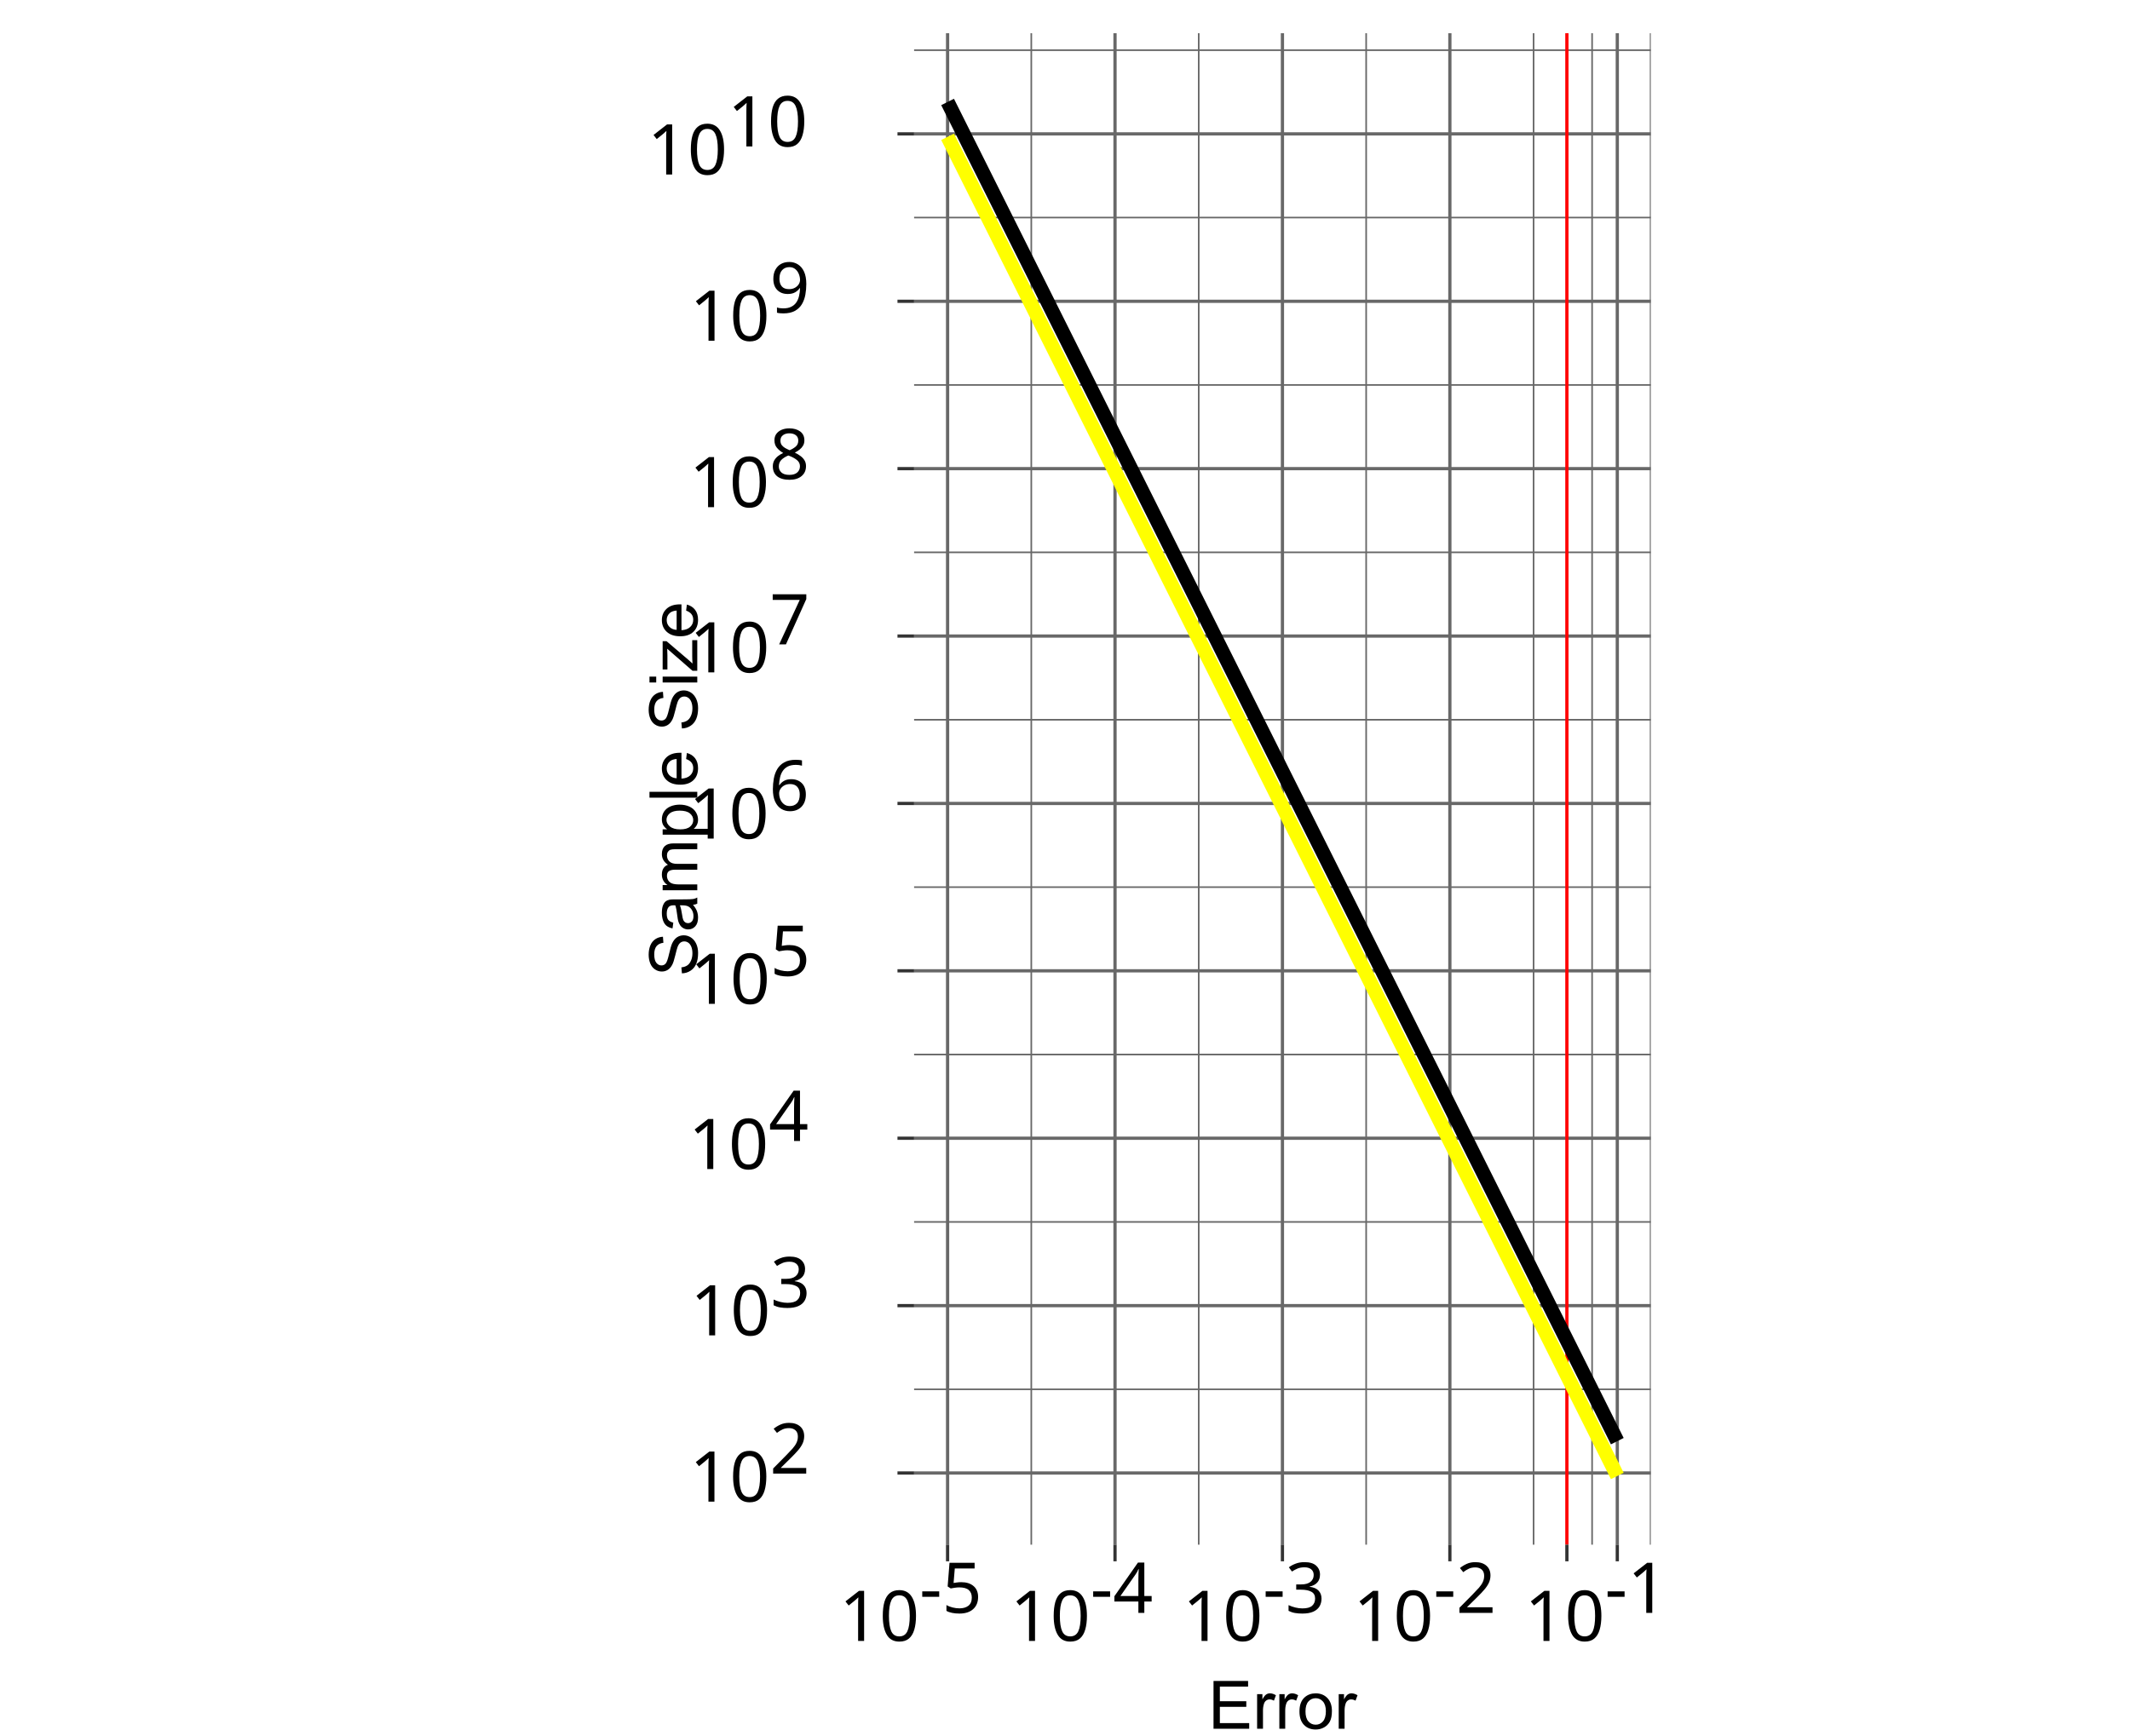
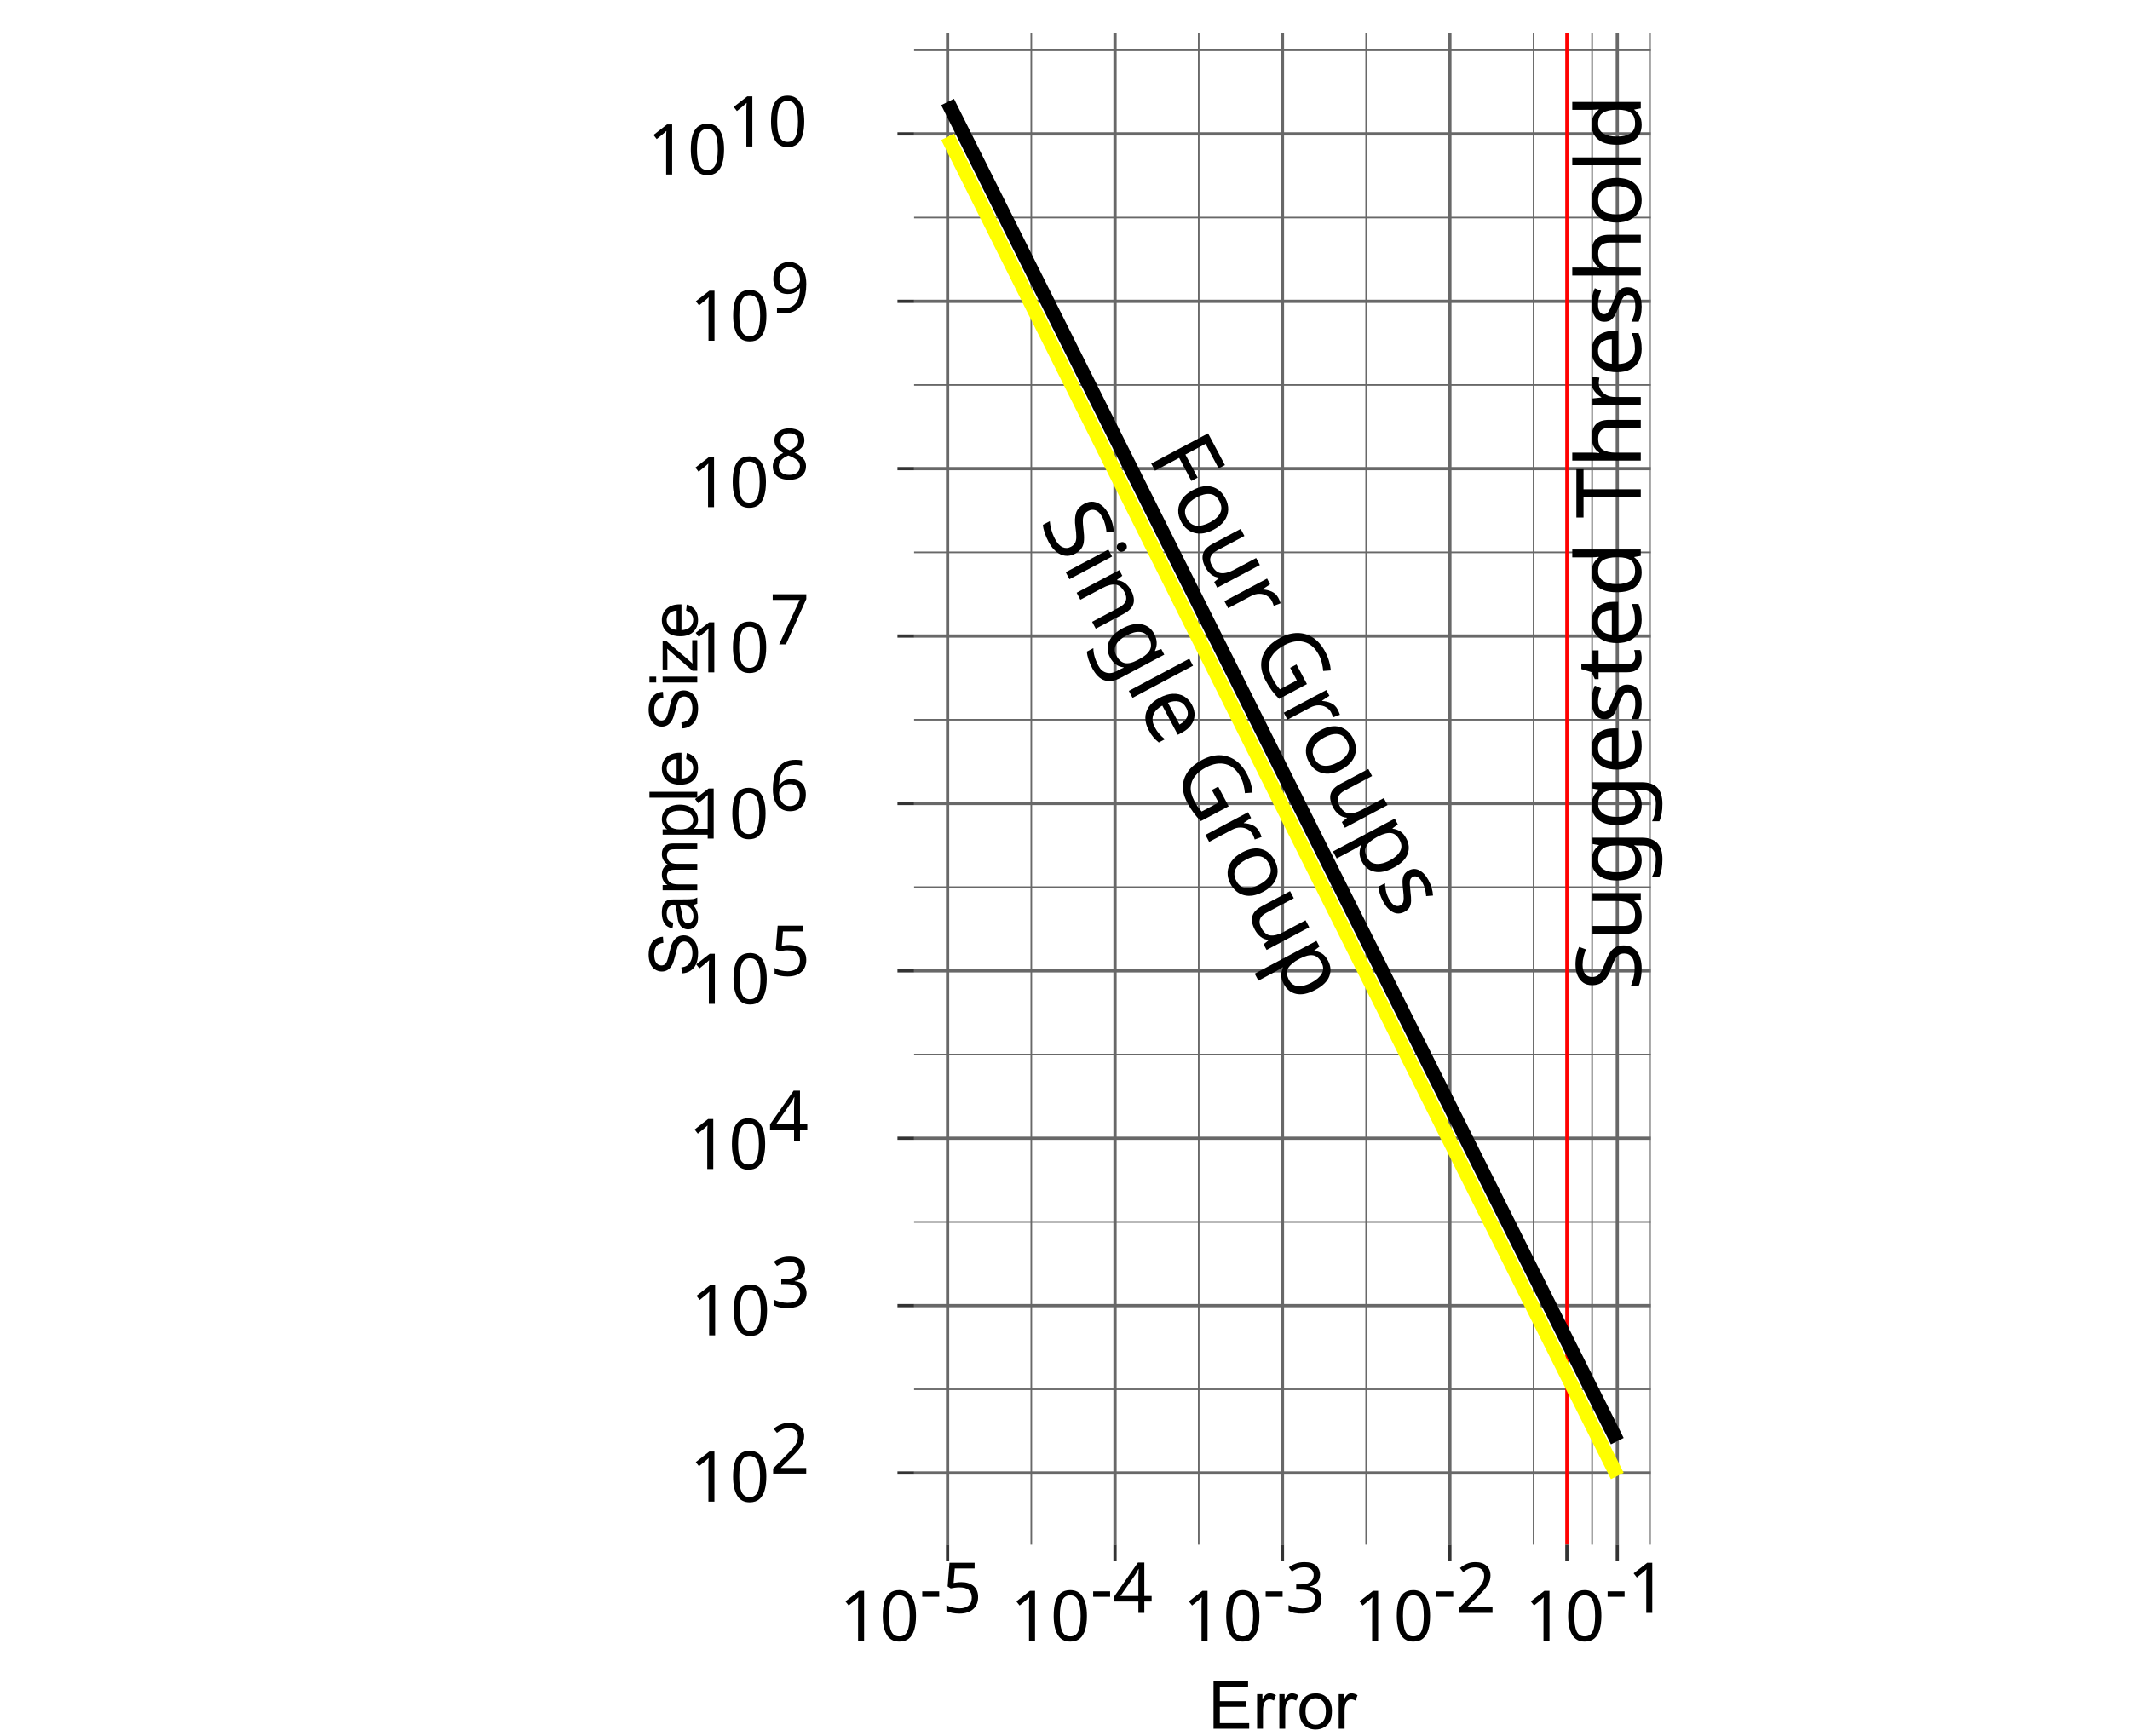
<svg xmlns="http://www.w3.org/2000/svg" xmlns:xlink="http://www.w3.org/1999/xlink" width="638pt" height="520pt" viewBox="0 0 638 520" version="1.1" id="svg4342">
  <defs id="defs3899">
    <g id="g3801">
      <symbol overflow="visible" id="glyph0-0">
        <path style="stroke:none;" d="M 2 0 L 2 -10 L 10 -10 L 10 0 Z M 2.25 -0.25 L 9.75 -0.25 L 9.75 -9.75 L 2.25 -9.75 Z M 2.25 -0.25 " id="path3744" />
      </symbol>
      <symbol overflow="visible" id="glyph0-1">
        <path style="stroke:none;" d="M 5.961 0 L 4.555 0 L 4.555 -8.961 C 4.211 -8.633 3.77 -8.312 3.223 -7.992 C 2.672 -7.668 2.176 -7.426 1.742 -7.266 L 1.742 -8.625 C 2.523 -8.992 3.211 -9.438 3.805 -9.969 C 4.391 -10.492 4.809 -11.004 5.055 -11.5 L 5.961 -11.5 Z M 5.961 0 " id="path3747" />
      </symbol>
      <symbol overflow="visible" id="glyph0-2">
        <path style="stroke:none;" d="M 0.664 -5.648 C 0.66 -7 0.801 -8.09 1.082 -8.918 C 1.359 -9.742 1.773 -10.379 2.324 -10.828 C 2.871 -11.273 3.562 -11.496 4.398 -11.5 C 5.012 -11.496 5.551 -11.371 6.016 -11.129 C 6.477 -10.879 6.859 -10.523 7.164 -10.059 C 7.465 -9.59 7.703 -9.023 7.875 -8.355 C 8.047 -7.684 8.133 -6.781 8.133 -5.648 C 8.133 -4.305 7.992 -3.219 7.719 -2.395 C 7.438 -1.566 7.027 -0.93 6.48 -0.48 C 5.93 -0.031 5.234 0.191 4.398 0.195 C 3.293 0.191 2.426 -0.199 1.797 -0.992 C 1.039 -1.941 0.66 -3.496 0.664 -5.648 Z M 2.109 -5.648 C 2.109 -3.766 2.328 -2.512 2.77 -1.895 C 3.207 -1.27 3.75 -0.961 4.398 -0.961 C 5.043 -0.961 5.586 -1.273 6.027 -1.898 C 6.465 -2.523 6.684 -3.773 6.688 -5.648 C 6.684 -7.531 6.465 -8.781 6.027 -9.406 C 5.586 -10.023 5.039 -10.336 4.383 -10.336 C 3.734 -10.336 3.219 -10.062 2.836 -9.516 C 2.352 -8.816 2.109 -7.527 2.109 -5.648 Z M 2.109 -5.648 " id="path3750" />
      </symbol>
      <symbol overflow="visible" id="glyph0-3">
        <path style="stroke:none;" d="M 1.453 0 L 1.453 -1.602 L 3.055 -1.602 L 3.055 0 Z M 1.453 0 " id="path3753" />
      </symbol>
      <symbol overflow="visible" id="glyph0-4">
        <path style="stroke:none;" d="M 0.664 -3 L 2.141 -3.125 C 2.246 -2.402 2.5 -1.863 2.902 -1.504 C 3.297 -1.141 3.777 -0.961 4.344 -0.961 C 5.016 -0.961 5.59 -1.215 6.062 -1.727 C 6.527 -2.234 6.762 -2.91 6.766 -3.758 C 6.762 -4.555 6.535 -5.188 6.09 -5.656 C 5.637 -6.117 5.047 -6.352 4.32 -6.352 C 3.863 -6.352 3.457 -6.246 3.094 -6.043 C 2.727 -5.832 2.438 -5.566 2.234 -5.242 L 0.914 -5.414 L 2.023 -11.297 L 7.719 -11.297 L 7.719 -9.953 L 3.148 -9.953 L 2.531 -6.875 C 3.219 -7.352 3.938 -7.594 4.695 -7.594 C 5.691 -7.594 6.535 -7.246 7.227 -6.555 C 7.91 -5.859 8.254 -4.969 8.258 -3.883 C 8.254 -2.844 7.953 -1.949 7.352 -1.195 C 6.613 -0.27 5.609 0.191 4.344 0.195 C 3.297 0.191 2.449 -0.098 1.793 -0.68 C 1.133 -1.262 0.754 -2.035 0.664 -3 Z M 0.664 -3 " id="path3756" />
      </symbol>
      <symbol overflow="visible" id="glyph1-0">
        <path style="stroke:none;" d="M 2.5 0 L 2.5 -12.5 L 12.5 -12.5 L 12.5 0 Z M 2.812 -0.312 L 12.188 -0.312 L 12.188 -12.188 L 2.812 -12.188 Z M 2.812 -0.312 " id="path3759" />
      </symbol>
      <symbol overflow="visible" id="glyph1-1">
        <path style="stroke:none;" d="M 1.582 0 L 1.582 -14.316 L 11.934 -14.316 L 11.934 -12.625 L 3.477 -12.625 L 3.477 -8.242 L 11.398 -8.242 L 11.398 -6.562 L 3.477 -6.562 L 3.477 -1.688 L 12.266 -1.688 L 12.266 0 Z M 1.582 0 " id="path3762" />
      </symbol>
      <symbol overflow="visible" id="glyph1-2">
        <path style="stroke:none;" d="M 1.297 0 L 1.297 -10.371 L 2.883 -10.371 L 2.883 -8.797 C 3.281 -9.531 3.652 -10.02 3.996 -10.254 C 4.34 -10.488 4.715 -10.605 5.125 -10.605 C 5.715 -10.605 6.316 -10.414 6.934 -10.039 L 6.328 -8.406 C 5.898 -8.66 5.469 -8.789 5.039 -8.789 C 4.652 -8.789 4.305 -8.672 4.004 -8.441 C 3.695 -8.207 3.48 -7.887 3.352 -7.48 C 3.152 -6.852 3.051 -6.168 3.055 -5.43 L 3.055 0 Z M 1.297 0 " id="path3765" />
      </symbol>
      <symbol overflow="visible" id="glyph1-3">
        <path style="stroke:none;" d="M 0.664 -5.188 C 0.66 -7.102 1.195 -8.523 2.266 -9.453 C 3.152 -10.219 4.238 -10.605 5.527 -10.605 C 6.949 -10.605 8.117 -10.137 9.023 -9.203 C 9.93 -8.27 10.383 -6.98 10.383 -5.332 C 10.383 -3.996 10.18 -2.945 9.781 -2.18 C 9.375 -1.414 8.793 -0.82 8.031 -0.398 C 7.262 0.023 6.426 0.234 5.527 0.234 C 4.074 0.234 2.902 -0.23 2.008 -1.16 C 1.109 -2.09 0.66 -3.43 0.664 -5.188 Z M 2.469 -5.188 C 2.465 -3.855 2.758 -2.863 3.34 -2.203 C 3.918 -1.539 4.645 -1.207 5.527 -1.211 C 6.395 -1.207 7.121 -1.539 7.703 -2.207 C 8.281 -2.867 8.57 -3.879 8.574 -5.242 C 8.57 -6.523 8.281 -7.496 7.699 -8.156 C 7.117 -8.816 6.391 -9.145 5.527 -9.148 C 4.645 -9.145 3.918 -8.816 3.34 -8.164 C 2.758 -7.504 2.465 -6.512 2.469 -5.188 Z M 2.469 -5.188 " id="path3768" />
      </symbol>
      <symbol overflow="visible" id="glyph2-0">
        <path style="stroke:none;" d="M 0 -2.5 L -12.5 -2.5 L -12.5 -12.5 L 0 -12.5 Z M -0.312 -2.812 L -0.312 -12.188 L -12.188 -12.188 L -12.188 -2.812 Z M -0.312 -2.812 " id="path3771" />
      </symbol>
      <symbol overflow="visible" id="glyph2-1">
        <path style="stroke:none;" d="M -4.602 -0.898 L -4.758 -2.688 C -4.039 -2.77 -3.449 -2.965 -2.992 -3.277 C -2.531 -3.582 -2.16 -4.062 -1.879 -4.719 C -1.594 -5.367 -1.453 -6.102 -1.453 -6.914 C -1.453 -7.637 -1.559 -8.273 -1.773 -8.828 C -1.988 -9.379 -2.285 -9.789 -2.66 -10.062 C -3.035 -10.328 -3.441 -10.465 -3.887 -10.469 C -4.332 -10.465 -4.727 -10.336 -5.062 -10.078 C -5.398 -9.816 -5.68 -9.387 -5.906 -8.789 C -6.055 -8.402 -6.285 -7.551 -6.605 -6.238 C -6.918 -4.922 -7.219 -4 -7.5 -3.477 C -7.859 -2.789 -8.301 -2.281 -8.832 -1.949 C -9.359 -1.609 -9.957 -1.441 -10.617 -1.445 C -11.336 -1.441 -12.008 -1.645 -12.641 -2.059 C -13.266 -2.465 -13.746 -3.066 -14.074 -3.855 C -14.398 -4.645 -14.559 -5.52 -14.562 -6.484 C -14.559 -7.543 -14.387 -8.48 -14.047 -9.293 C -13.703 -10.102 -13.203 -10.723 -12.539 -11.16 C -11.875 -11.594 -11.121 -11.828 -10.281 -11.867 L -10.148 -10.047 C -11.051 -9.949 -11.73 -9.617 -12.195 -9.055 C -12.656 -8.488 -12.891 -7.66 -12.891 -6.562 C -12.891 -5.414 -12.68 -4.578 -12.262 -4.059 C -11.84 -3.531 -11.332 -3.27 -10.742 -3.273 C -10.223 -3.27 -9.801 -3.453 -9.473 -3.828 C -9.141 -4.188 -8.801 -5.141 -8.453 -6.684 C -8.102 -8.219 -7.797 -9.273 -7.539 -9.852 C -7.152 -10.68 -6.664 -11.297 -6.078 -11.699 C -5.484 -12.094 -4.809 -12.293 -4.043 -12.297 C -3.277 -12.293 -2.559 -12.074 -1.887 -11.641 C -1.215 -11.199 -0.691 -10.57 -0.316 -9.758 C 0.059 -8.938 0.246 -8.02 0.246 -7 C 0.246 -5.703 0.059 -4.617 -0.32 -3.742 C -0.695 -2.863 -1.262 -2.176 -2.023 -1.684 C -2.781 -1.184 -3.641 -0.922 -4.602 -0.898 Z M -4.602 -0.898 " id="path3774" />
      </symbol>
      <symbol overflow="visible" id="glyph2-2">
        <path style="stroke:none;" d="M -1.277 -8.086 C -0.723 -7.434 -0.332 -6.805 -0.105 -6.207 C 0.121 -5.602 0.234 -4.957 0.234 -4.266 C 0.234 -3.125 -0.043 -2.25 -0.602 -1.641 C -1.156 -1.027 -1.867 -0.719 -2.734 -0.723 C -3.238 -0.719 -3.703 -0.836 -4.125 -1.07 C -4.547 -1.301 -4.883 -1.602 -5.137 -1.977 C -5.387 -2.348 -5.578 -2.77 -5.711 -3.242 C -5.801 -3.586 -5.891 -4.109 -5.977 -4.805 C -6.145 -6.223 -6.344 -7.266 -6.582 -7.938 C -6.816 -7.941 -6.969 -7.945 -7.039 -7.949 C -7.754 -7.945 -8.262 -7.781 -8.555 -7.453 C -8.949 -7 -9.145 -6.332 -9.148 -5.449 C -9.145 -4.621 -9 -4.008 -8.715 -3.617 C -8.422 -3.219 -7.91 -2.93 -7.18 -2.746 L -7.414 -1.027 C -8.145 -1.18 -8.738 -1.438 -9.195 -1.797 C -9.645 -2.152 -9.992 -2.672 -10.238 -3.352 C -10.48 -4.027 -10.605 -4.809 -10.605 -5.703 C -10.605 -6.586 -10.5 -7.305 -10.293 -7.859 C -10.082 -8.41 -9.82 -8.82 -9.504 -9.082 C -9.188 -9.34 -8.789 -9.52 -8.312 -9.629 C -8.008 -9.684 -7.465 -9.715 -6.688 -9.719 L -4.344 -9.719 C -2.707 -9.715 -1.676 -9.75 -1.242 -9.828 C -0.809 -9.898 -0.395 -10.047 0 -10.273 L 0 -8.438 C -0.363 -8.254 -0.789 -8.137 -1.277 -8.086 Z M -5.203 -7.938 C -4.941 -7.301 -4.719 -6.344 -4.539 -5.07 C -4.434 -4.344 -4.316 -3.832 -4.188 -3.535 C -4.055 -3.23 -3.863 -3 -3.617 -2.84 C -3.363 -2.676 -3.086 -2.594 -2.781 -2.598 C -2.309 -2.594 -1.918 -2.773 -1.609 -3.129 C -1.293 -3.484 -1.137 -4.004 -1.141 -4.688 C -1.137 -5.363 -1.285 -5.965 -1.586 -6.492 C -1.879 -7.02 -2.285 -7.406 -2.801 -7.656 C -3.199 -7.84 -3.785 -7.934 -4.559 -7.938 Z M -5.203 -7.938 " id="path3777" />
      </symbol>
      <symbol overflow="visible" id="glyph2-3">
        <path style="stroke:none;" d="M 0 -1.32 L -10.371 -1.32 L -10.371 -2.891 L -8.914 -2.891 C -9.422 -3.211 -9.832 -3.645 -10.141 -4.188 C -10.449 -4.727 -10.605 -5.344 -10.605 -6.035 C -10.605 -6.801 -10.445 -7.43 -10.125 -7.926 C -9.805 -8.414 -9.359 -8.762 -8.789 -8.965 C -10 -9.785 -10.605 -10.852 -10.605 -12.168 C -10.605 -13.195 -10.32 -13.984 -9.75 -14.539 C -9.18 -15.09 -8.301 -15.367 -7.117 -15.371 L 0 -15.371 L 0 -13.625 L -6.531 -13.625 C -7.23 -13.621 -7.738 -13.566 -8.051 -13.453 C -8.359 -13.336 -8.605 -13.129 -8.797 -12.832 C -8.984 -12.531 -9.082 -12.18 -9.082 -11.777 C -9.082 -11.047 -8.836 -10.441 -8.352 -9.961 C -7.863 -9.477 -7.09 -9.234 -6.023 -9.238 L 0 -9.238 L 0 -7.48 L -6.738 -7.48 C -7.52 -7.477 -8.105 -7.332 -8.496 -7.051 C -8.887 -6.762 -9.082 -6.293 -9.082 -5.645 C -9.082 -5.145 -8.949 -4.688 -8.691 -4.273 C -8.426 -3.852 -8.047 -3.547 -7.547 -3.359 C -7.047 -3.168 -6.324 -3.074 -5.383 -3.078 L 0 -3.078 Z M 0 -1.32 " id="path3780" />
      </symbol>
      <symbol overflow="visible" id="glyph2-4">
        <path style="stroke:none;" d="M 3.977 -1.316 L -10.371 -1.32 L -10.371 -2.922 L -9.023 -2.922 C -9.547 -3.297 -9.941 -3.723 -10.207 -4.199 C -10.473 -4.672 -10.605 -5.25 -10.605 -5.93 C -10.605 -6.812 -10.375 -7.594 -9.922 -8.273 C -9.461 -8.949 -8.82 -9.457 -7.992 -9.805 C -7.16 -10.145 -6.25 -10.316 -5.262 -10.32 C -4.199 -10.316 -3.242 -10.129 -2.395 -9.75 C -1.543 -9.367 -0.891 -8.812 -0.441 -8.09 C 0.012 -7.359 0.234 -6.598 0.234 -5.801 C 0.234 -5.215 0.113 -4.688 -0.137 -4.223 C -0.379 -3.754 -0.691 -3.371 -1.074 -3.078 L 3.977 -3.074 Z M -5.125 -2.91 C -3.789 -2.906 -2.805 -3.176 -2.168 -3.719 C -1.527 -4.258 -1.207 -4.914 -1.211 -5.684 C -1.207 -6.465 -1.535 -7.133 -2.199 -7.688 C -2.855 -8.242 -3.883 -8.52 -5.273 -8.523 C -6.594 -8.52 -7.582 -8.246 -8.238 -7.707 C -8.895 -7.16 -9.223 -6.512 -9.227 -5.762 C -9.223 -5.012 -8.871 -4.352 -8.176 -3.773 C -7.473 -3.195 -6.457 -2.906 -5.125 -2.91 Z M -5.125 -2.91 " id="path3783" />
      </symbol>
      <symbol overflow="visible" id="glyph2-5">
        <path style="stroke:none;" d="M 0 -1.281 L -14.316 -1.281 L -14.316 -3.039 L 0 -3.039 Z M 0 -1.281 " id="path3786" />
      </symbol>
      <symbol overflow="visible" id="glyph2-6">
        <path style="stroke:none;" d="M -3.34 -8.418 L -3.113 -10.234 C -2.051 -9.945 -1.23 -9.414 -0.645 -8.641 C -0.059 -7.863 0.234 -6.875 0.234 -5.672 C 0.234 -4.156 -0.23 -2.953 -1.168 -2.066 C -2.098 -1.176 -3.41 -0.73 -5.098 -0.734 C -6.84 -0.73 -8.191 -1.18 -9.16 -2.082 C -10.121 -2.977 -10.605 -4.145 -10.605 -5.578 C -10.605 -6.961 -10.133 -8.09 -9.188 -8.973 C -8.242 -9.848 -6.914 -10.289 -5.203 -10.293 C -5.098 -10.289 -4.941 -10.285 -4.734 -10.281 L -4.734 -2.551 C -3.594 -2.613 -2.719 -2.938 -2.117 -3.516 C -1.508 -4.094 -1.207 -4.816 -1.211 -5.684 C -1.207 -6.324 -1.375 -6.871 -1.719 -7.332 C -2.055 -7.785 -2.598 -8.148 -3.34 -8.418 Z M -6.18 -2.648 L -6.18 -8.438 C -7.051 -8.359 -7.707 -8.137 -8.145 -7.773 C -8.82 -7.211 -9.156 -6.484 -9.16 -5.598 C -9.156 -4.785 -8.887 -4.105 -8.348 -3.559 C -7.805 -3.004 -7.082 -2.703 -6.18 -2.648 Z M -6.18 -2.648 " id="path3789" />
      </symbol>
      <symbol overflow="visible" id="glyph2-7">
        <path style="stroke:none;" d="" id="path3792" />
      </symbol>
      <symbol overflow="visible" id="glyph2-8">
        <path style="stroke:none;" d="M -12.297 -1.328 L -14.316 -1.328 L -14.316 -3.086 L -12.297 -3.086 Z M 0 -1.328 L -10.371 -1.328 L -10.371 -3.086 L 0 -3.086 Z M 0 -1.328 " id="path3795" />
      </symbol>
      <symbol overflow="visible" id="glyph2-9">
        <path style="stroke:none;" d="M 0 -0.391 L -1.426 -0.391 L -9.004 -6.992 C -8.961 -6.242 -8.941 -5.582 -8.945 -5.012 L -8.945 -0.781 L -10.371 -0.781 L -10.371 -9.258 L -9.211 -9.258 L -2.625 -3.641 L -1.426 -2.559 C -1.48 -3.344 -1.512 -4.082 -1.512 -4.773 L -1.512 -9.57 L 0 -9.57 Z M 0 -0.391 " id="path3798" />
      </symbol>
    </g>
    <clipPath id="clip1">
      <path d="M 133.578 0 L 504.426 0 L 504.426 520 L 133.578 520 Z M 133.578 0 " id="path3803" />
    </clipPath>
    <clipPath id="clip2">
      <path d="M 273.801 9.961 L 494.461 9.961 L 494.461 462.777 L 273.801 462.777 Z M 273.801 9.961 " id="path3806" />
    </clipPath>
    <clipPath id="clip3">
      <path d="M 273.801 415 L 494.461 415 L 494.461 417 L 273.801 417 Z M 273.801 415 " id="path3809" />
    </clipPath>
    <clipPath id="clip4">
      <path d="M 273.801 365 L 494.461 365 L 494.461 367 L 273.801 367 Z M 273.801 365 " id="path3812" />
    </clipPath>
    <clipPath id="clip5">
      <path d="M 273.801 315 L 494.461 315 L 494.461 317 L 273.801 317 Z M 273.801 315 " id="path3815" />
    </clipPath>
    <clipPath id="clip6">
      <path d="M 273.801 265 L 494.461 265 L 494.461 267 L 273.801 267 Z M 273.801 265 " id="path3818" />
    </clipPath>
    <clipPath id="clip7">
      <path d="M 273.801 215 L 494.461 215 L 494.461 216 L 273.801 216 Z M 273.801 215 " id="path3821" />
    </clipPath>
    <clipPath id="clip8">
      <path d="M 273.801 165 L 494.461 165 L 494.461 166 L 273.801 166 Z M 273.801 165 " id="path3824" />
    </clipPath>
    <clipPath id="clip9">
      <path d="M 273.801 115 L 494.461 115 L 494.461 116 L 273.801 116 Z M 273.801 115 " id="path3827" />
    </clipPath>
    <clipPath id="clip10">
      <path d="M 273.801 64 L 494.461 64 L 494.461 66 L 273.801 66 Z M 273.801 64 " id="path3830" />
    </clipPath>
    <clipPath id="clip11">
      <path d="M 273.801 14 L 494.461 14 L 494.461 16 L 273.801 16 Z M 273.801 14 " id="path3833" />
    </clipPath>
    <clipPath id="clip12">
      <path d="M 308 9.961 L 310 9.961 L 310 462.777 L 308 462.777 Z M 308 9.961 " id="path3836" />
    </clipPath>
    <clipPath id="clip13">
      <path d="M 358 9.961 L 360 9.961 L 360 462.777 L 358 462.777 Z M 358 9.961 " id="path3839" />
    </clipPath>
    <clipPath id="clip14">
      <path d="M 408 9.961 L 410 9.961 L 410 462.777 L 408 462.777 Z M 408 9.961 " id="path3842" />
    </clipPath>
    <clipPath id="clip15">
      <path d="M 459 9.961 L 460 9.961 L 460 462.777 L 459 462.777 Z M 459 9.961 " id="path3845" />
    </clipPath>
    <clipPath id="clip16">
      <path d="M 476 9.961 L 478 9.961 L 478 462.777 L 476 462.777 Z M 476 9.961 " id="path3848" />
    </clipPath>
    <clipPath id="clip17">
      <path d="M 494 9.961 L 494.461 9.961 L 494.461 462.777 L 494 462.777 Z M 494 9.961 " id="path3851" />
    </clipPath>
    <clipPath id="clip18">
      <path d="M 273.801 440 L 494.461 440 L 494.461 442 L 273.801 442 Z M 273.801 440 " id="path3854" />
    </clipPath>
    <clipPath id="clip19">
      <path d="M 273.801 390 L 494.461 390 L 494.461 392 L 273.801 392 Z M 273.801 390 " id="path3857" />
    </clipPath>
    <clipPath id="clip20">
      <path d="M 273.801 340 L 494.461 340 L 494.461 342 L 273.801 342 Z M 273.801 340 " id="path3860" />
    </clipPath>
    <clipPath id="clip21">
      <path d="M 273.801 290 L 494.461 290 L 494.461 292 L 273.801 292 Z M 273.801 290 " id="path3863" />
    </clipPath>
    <clipPath id="clip22">
      <path d="M 273.801 240 L 494.461 240 L 494.461 242 L 273.801 242 Z M 273.801 240 " id="path3866" />
    </clipPath>
    <clipPath id="clip23">
      <path d="M 273.801 190 L 494.461 190 L 494.461 192 L 273.801 192 Z M 273.801 190 " id="path3869" />
    </clipPath>
    <clipPath id="clip24">
      <path d="M 273.801 139 L 494.461 139 L 494.461 141 L 273.801 141 Z M 273.801 139 " id="path3872" />
    </clipPath>
    <clipPath id="clip25">
      <path d="M 273.801 89 L 494.461 89 L 494.461 91 L 273.801 91 Z M 273.801 89 " id="path3875" />
    </clipPath>
    <clipPath id="clip26">
      <path d="M 273.801 39 L 494.461 39 L 494.461 41 L 273.801 41 Z M 273.801 39 " id="path3878" />
    </clipPath>
    <clipPath id="clip27">
      <path d="M 283 9.961 L 285 9.961 L 285 462.777 L 283 462.777 Z M 283 9.961 " id="path3881" />
    </clipPath>
    <clipPath id="clip28">
      <path d="M 333 9.961 L 335 9.961 L 335 462.777 L 333 462.777 Z M 333 9.961 " id="path3884" />
    </clipPath>
    <clipPath id="clip29">
      <path d="M 383 9.961 L 385 9.961 L 385 462.777 L 383 462.777 Z M 383 9.961 " id="path3887" />
    </clipPath>
    <clipPath id="clip30">
      <path d="M 433 9.961 L 435 9.961 L 435 462.777 L 433 462.777 Z M 433 9.961 " id="path3890" />
    </clipPath>
    <clipPath id="clip31">
      <path d="M 483 9.961 L 485 9.961 L 485 462.777 L 483 462.777 Z M 483 9.961 " id="path3893" />
    </clipPath>
    <clipPath id="clip32">
      <path d="M 468 9.961 L 470 9.961 L 470 462.777 L 468 462.777 Z M 468 9.961 " id="path3896" />
    </clipPath>
  </defs>
  <g clip-path="url(#clip3)" clip-rule="nonzero" id="g3913">
    <path style="fill:none;stroke:#686868;stroke-width:0.485;stroke-linecap:butt;stroke-linejoin:round;stroke-miterlimit:10;stroke-opacity:1" d="M 273.801,416.23 H 494.461" id="path3911" />
  </g>
  <g clip-path="url(#clip4)" clip-rule="nonzero" id="g3917">
    <path style="fill:none;stroke:#686868;stroke-width:0.485;stroke-linecap:butt;stroke-linejoin:round;stroke-miterlimit:10;stroke-opacity:1" d="M 273.801,366.082 H 494.461" id="path3915" />
  </g>
  <g clip-path="url(#clip5)" clip-rule="nonzero" id="g3921">
    <path style="fill:none;stroke:#686868;stroke-width:0.485;stroke-linecap:butt;stroke-linejoin:round;stroke-miterlimit:10;stroke-opacity:1" d="M 273.801,315.93 H 494.461" id="path3919" />
  </g>
  <g clip-path="url(#clip6)" clip-rule="nonzero" id="g3925">
    <path style="fill:none;stroke:#686868;stroke-width:0.485;stroke-linecap:butt;stroke-linejoin:round;stroke-miterlimit:10;stroke-opacity:1" d="M 273.801,265.781 H 494.461" id="path3923" />
  </g>
  <g clip-path="url(#clip7)" clip-rule="nonzero" id="g3929">
    <path style="fill:none;stroke:#686868;stroke-width:0.485;stroke-linecap:butt;stroke-linejoin:round;stroke-miterlimit:10;stroke-opacity:1" d="M 273.801,215.633 H 494.461" id="path3927" />
  </g>
  <g clip-path="url(#clip8)" clip-rule="nonzero" id="g3933">
    <path style="fill:none;stroke:#686868;stroke-width:0.485;stroke-linecap:butt;stroke-linejoin:round;stroke-miterlimit:10;stroke-opacity:1" d="M 273.801,165.48 H 494.461" id="path3931" />
  </g>
  <g clip-path="url(#clip9)" clip-rule="nonzero" id="g3937">
    <path style="fill:none;stroke:#686868;stroke-width:0.485;stroke-linecap:butt;stroke-linejoin:round;stroke-miterlimit:10;stroke-opacity:1" d="M 273.801,115.332 H 494.461" id="path3935" />
  </g>
  <g clip-path="url(#clip10)" clip-rule="nonzero" id="g3941">
    <path style="fill:none;stroke:#686868;stroke-width:0.485;stroke-linecap:butt;stroke-linejoin:round;stroke-miterlimit:10;stroke-opacity:1" d="M 273.801,65.18 H 494.461" id="path3939" />
  </g>
  <g clip-path="url(#clip11)" clip-rule="nonzero" id="g3945">
    <path style="fill:none;stroke:#686868;stroke-width:0.485;stroke-linecap:butt;stroke-linejoin:round;stroke-miterlimit:10;stroke-opacity:1" d="M 273.801,15.031 H 494.461" id="path3943" />
  </g>
  <g clip-path="url(#clip12)" clip-rule="nonzero" id="g3949">
    <path style="fill:none;stroke:#686868;stroke-width:0.485;stroke-linecap:butt;stroke-linejoin:round;stroke-miterlimit:10;stroke-opacity:1" d="M 308.906,462.777 V 9.961" id="path3947" />
  </g>
  <g clip-path="url(#clip13)" clip-rule="nonzero" id="g3953">
    <path style="fill:none;stroke:#686868;stroke-width:0.485;stroke-linecap:butt;stroke-linejoin:round;stroke-miterlimit:10;stroke-opacity:1" d="M 359.055,462.777 V 9.961" id="path3951" />
  </g>
  <g clip-path="url(#clip14)" clip-rule="nonzero" id="g3957">
    <path style="fill:none;stroke:#686868;stroke-width:0.485;stroke-linecap:butt;stroke-linejoin:round;stroke-miterlimit:10;stroke-opacity:1" d="M 409.207,462.777 V 9.961" id="path3955" />
  </g>
  <g clip-path="url(#clip15)" clip-rule="nonzero" id="g3961">
    <path style="fill:none;stroke:#686868;stroke-width:0.485;stroke-linecap:butt;stroke-linejoin:round;stroke-miterlimit:10;stroke-opacity:1" d="M 459.355,462.777 V 9.961" id="path3959" />
  </g>
  <g clip-path="url(#clip16)" clip-rule="nonzero" id="g3965">
    <path style="fill:none;stroke:#686868;stroke-width:0.485;stroke-linecap:butt;stroke-linejoin:round;stroke-miterlimit:10;stroke-opacity:1" d="M 476.883,462.777 V 9.961" id="path3963" />
  </g>
  <g clip-path="url(#clip17)" clip-rule="nonzero" id="g3969">
    <path style="fill:none;stroke:#686868;stroke-width:0.485;stroke-linecap:butt;stroke-linejoin:round;stroke-miterlimit:10;stroke-opacity:1" d="M 494.41,462.777 V 9.961" id="path3967" />
  </g>
  <g clip-path="url(#clip18)" clip-rule="nonzero" id="g3973">
    <path style="fill:none;stroke:#686868;stroke-width:0.97;stroke-linecap:butt;stroke-linejoin:round;stroke-miterlimit:10;stroke-opacity:1" d="M 273.801,441.305 H 494.461" id="path3971" />
  </g>
  <g clip-path="url(#clip19)" clip-rule="nonzero" id="g3977">
    <path style="fill:none;stroke:#686868;stroke-width:0.97;stroke-linecap:butt;stroke-linejoin:round;stroke-miterlimit:10;stroke-opacity:1" d="M 273.801,391.156 H 494.461" id="path3975" />
  </g>
  <g clip-path="url(#clip20)" clip-rule="nonzero" id="g3981">
    <path style="fill:none;stroke:#686868;stroke-width:0.97;stroke-linecap:butt;stroke-linejoin:round;stroke-miterlimit:10;stroke-opacity:1" d="M 273.801,341.008 H 494.461" id="path3979" />
  </g>
  <g clip-path="url(#clip21)" clip-rule="nonzero" id="g3985">
    <path style="fill:none;stroke:#686868;stroke-width:0.97;stroke-linecap:butt;stroke-linejoin:round;stroke-miterlimit:10;stroke-opacity:1" d="M 273.801,290.855 H 494.461" id="path3983" />
  </g>
  <g clip-path="url(#clip22)" clip-rule="nonzero" id="g3989">
    <path style="fill:none;stroke:#686868;stroke-width:0.97;stroke-linecap:butt;stroke-linejoin:round;stroke-miterlimit:10;stroke-opacity:1" d="M 273.801,240.707 H 494.461" id="path3987" />
  </g>
  <g clip-path="url(#clip23)" clip-rule="nonzero" id="g3993">
    <path style="fill:none;stroke:#686868;stroke-width:0.97;stroke-linecap:butt;stroke-linejoin:round;stroke-miterlimit:10;stroke-opacity:1" d="M 273.801,190.555 H 494.461" id="path3991" />
  </g>
  <g clip-path="url(#clip24)" clip-rule="nonzero" id="g3997">
    <path style="fill:none;stroke:#686868;stroke-width:0.97;stroke-linecap:butt;stroke-linejoin:round;stroke-miterlimit:10;stroke-opacity:1" d="M 273.801,140.406 H 494.461" id="path3995" />
  </g>
  <g clip-path="url(#clip25)" clip-rule="nonzero" id="g4001">
    <path style="fill:none;stroke:#686868;stroke-width:0.97;stroke-linecap:butt;stroke-linejoin:round;stroke-miterlimit:10;stroke-opacity:1" d="M 273.801,90.258 H 494.461" id="path3999" />
  </g>
  <g clip-path="url(#clip26)" clip-rule="nonzero" id="g4005">
    <path style="fill:none;stroke:#686868;stroke-width:0.97;stroke-linecap:butt;stroke-linejoin:round;stroke-miterlimit:10;stroke-opacity:1" d="M 273.801,40.105 H 494.461" id="path4003" />
  </g>
  <g clip-path="url(#clip27)" clip-rule="nonzero" id="g4009">
    <path style="fill:none;stroke:#686868;stroke-width:0.97;stroke-linecap:butt;stroke-linejoin:round;stroke-miterlimit:10;stroke-opacity:1" d="M 283.832,462.777 V 9.961" id="path4007" />
  </g>
  <g clip-path="url(#clip28)" clip-rule="nonzero" id="g4013">
    <path style="fill:none;stroke:#686868;stroke-width:0.97;stroke-linecap:butt;stroke-linejoin:round;stroke-miterlimit:10;stroke-opacity:1" d="M 333.98,462.777 V 9.961" id="path4011" />
  </g>
  <g clip-path="url(#clip29)" clip-rule="nonzero" id="g4017">
    <path style="fill:none;stroke:#686868;stroke-width:0.97;stroke-linecap:butt;stroke-linejoin:round;stroke-miterlimit:10;stroke-opacity:1" d="M 384.129,462.777 V 9.961" id="path4015" />
  </g>
  <g clip-path="url(#clip30)" clip-rule="nonzero" id="g4021">
    <path style="fill:none;stroke:#686868;stroke-width:0.97;stroke-linecap:butt;stroke-linejoin:round;stroke-miterlimit:10;stroke-opacity:1" d="M 434.281,462.777 V 9.961" id="path4019" />
  </g>
  <g clip-path="url(#clip31)" clip-rule="nonzero" id="g4025">
    <path style="fill:none;stroke:#686868;stroke-width:0.97;stroke-linecap:butt;stroke-linejoin:round;stroke-miterlimit:10;stroke-opacity:1" d="M 484.43,462.777 V 9.961" id="path4023" />
  </g>
  <g clip-path="url(#clip32)" clip-rule="nonzero" id="g4029" style="stroke:#ff0000;stroke-opacity:1">
    <path style="fill:none;stroke:#ff0000;stroke-width:0.97;stroke-linecap:butt;stroke-linejoin:round;stroke-miterlimit:10;stroke-opacity:1" d="M 469.332,462.777 V 9.961" id="path4027" />
  </g>
  <path style="fill:none;stroke:#000000;stroke-width:4.268;stroke-linecap:butt;stroke-linejoin:round;stroke-miterlimit:10;stroke-opacity:1" d="m 283.832,30.547 50.148,100.297 50.148,100.301 50.152,100.301 35.051,70.121 15.098,30.195" id="path4031" />
  <path style="fill:none;stroke:#ffff00;stroke-width:4.268;stroke-linecap:butt;stroke-linejoin:round;stroke-miterlimit:10;stroke-opacity:1" d="M 283.832,40.988 333.98,141.289 384.129,241.586 434.281,341.887 469.332,412 484.43,442.195" id="path4033" />
  <path style="fill:none;stroke:#333333;stroke-width:0.97;stroke-linecap:butt;stroke-linejoin:round;stroke-miterlimit:10;stroke-opacity:1" d="m 268.82,441.305 h 4.98" id="path4179" />
  <path style="fill:none;stroke:#333333;stroke-width:0.97;stroke-linecap:butt;stroke-linejoin:round;stroke-miterlimit:10;stroke-opacity:1" d="m 268.82,391.156 h 4.98" id="path4181" />
  <path style="fill:none;stroke:#333333;stroke-width:0.97;stroke-linecap:butt;stroke-linejoin:round;stroke-miterlimit:10;stroke-opacity:1" d="m 268.82,341.008 h 4.98" id="path4183" />
  <path style="fill:none;stroke:#333333;stroke-width:0.97;stroke-linecap:butt;stroke-linejoin:round;stroke-miterlimit:10;stroke-opacity:1" d="m 268.82,290.855 h 4.98" id="path4185" />
  <path style="fill:none;stroke:#333333;stroke-width:0.97;stroke-linecap:butt;stroke-linejoin:round;stroke-miterlimit:10;stroke-opacity:1" d="m 268.82,240.707 h 4.98" id="path4187" />
  <path style="fill:none;stroke:#333333;stroke-width:0.97;stroke-linecap:butt;stroke-linejoin:round;stroke-miterlimit:10;stroke-opacity:1" d="m 268.82,190.555 h 4.98" id="path4189" />
  <path style="fill:none;stroke:#333333;stroke-width:0.97;stroke-linecap:butt;stroke-linejoin:round;stroke-miterlimit:10;stroke-opacity:1" d="m 268.82,140.406 h 4.98" id="path4191" />
  <path style="fill:none;stroke:#333333;stroke-width:0.97;stroke-linecap:butt;stroke-linejoin:round;stroke-miterlimit:10;stroke-opacity:1" d="m 268.82,90.258 h 4.98" id="path4193" />
  <path style="fill:none;stroke:#333333;stroke-width:0.97;stroke-linecap:butt;stroke-linejoin:round;stroke-miterlimit:10;stroke-opacity:1" d="m 268.82,40.105 h 4.98" id="path4195" />
  <path style="fill:none;stroke:#333333;stroke-width:0.97;stroke-linecap:butt;stroke-linejoin:round;stroke-miterlimit:10;stroke-opacity:1" d="m 283.832,467.758 v -4.98" id="path4197" />
  <path style="fill:none;stroke:#333333;stroke-width:0.97;stroke-linecap:butt;stroke-linejoin:round;stroke-miterlimit:10;stroke-opacity:1" d="m 333.98,467.758 v -4.98" id="path4199" />
  <path style="fill:none;stroke:#333333;stroke-width:0.97;stroke-linecap:butt;stroke-linejoin:round;stroke-miterlimit:10;stroke-opacity:1" d="m 384.129,467.758 v -4.98" id="path4201" />
  <path style="fill:none;stroke:#333333;stroke-width:0.97;stroke-linecap:butt;stroke-linejoin:round;stroke-miterlimit:10;stroke-opacity:1" d="m 434.281,467.758 v -4.98" id="path4203" />
  <path style="fill:none;stroke:#333333;stroke-width:0.97;stroke-linecap:butt;stroke-linejoin:round;stroke-miterlimit:10;stroke-opacity:1" d="m 484.43,467.758 v -4.98" id="path4205" />
  <path style="fill:none;stroke:#333333;stroke-width:0.97;stroke-linecap:butt;stroke-linejoin:round;stroke-miterlimit:10;stroke-opacity:1" d="m 469.332,467.758 v -4.98" id="path4207" />
  <g style="fill:#000000;fill-opacity:1" id="g4315" transform="translate(0,12)">
    <use xlink:href="#glyph1-1" x="361.906" y="505.922" id="use4305" />
    <use xlink:href="#glyph1-2" x="375.246" y="505.922" id="use4307" />
    <use xlink:href="#glyph1-2" x="381.906" y="505.922" id="use4309" />
    <use xlink:href="#glyph1-3" x="388.566" y="505.922" id="use4311" />
    <use xlink:href="#glyph1-2" x="399.689" y="505.922" id="use4313" />
  </g>
  <g style="fill:#000000;fill-opacity:1" id="g4339" transform="translate(51)">
    <use xlink:href="#glyph2-1" x="157.855" y="292.508" id="use4317" />
    <use xlink:href="#glyph2-2" x="157.855" y="279.168" id="use4319" />
    <use xlink:href="#glyph2-3" x="157.855" y="268.045" id="use4321" />
    <use xlink:href="#glyph2-4" x="157.855" y="251.385" id="use4323" />
    <use xlink:href="#glyph2-5" x="157.855" y="240.262" id="use4325" />
    <use xlink:href="#glyph2-6" x="157.855" y="235.818" id="use4327" />
    <use xlink:href="#glyph2-7" x="157.855" y="224.695" id="use4329" />
    <use xlink:href="#glyph2-1" x="157.855" y="219.139" id="use4331" />
    <use xlink:href="#glyph2-8" x="157.855" y="205.799" id="use4333" />
    <use xlink:href="#glyph2-9" x="157.855" y="201.355" id="use4335" />
    <use xlink:href="#glyph2-6" x="157.855" y="191.355" id="use4337" />
  </g>
  <text xml:space="preserve" style="font-size:21px;line-height:1.25;font-family:sans-serif;text-align:center;text-anchor:middle;stroke-width:0.75" x="246.402" y="449.884" id="text4685">
    <tspan id="tspan4683" x="246.402" y="449.884" style="font-size:21px;stroke-width:0.75">10<tspan style="font-size:21px;baseline-shift:super" id="tspan4687">2</tspan>
    </tspan>
  </text>
  <text xml:space="preserve" style="font-size:21px;line-height:1.25;font-family:sans-serif;text-align:center;text-anchor:middle;stroke-width:0.75" x="294.612" y="491.615" id="text4685-2">
    <tspan id="tspan4683-0" x="294.612" y="491.615" style="font-size:21px;stroke-width:0.75">10<tspan style="font-size:21px;baseline-shift:super" id="tspan4687-5">-5</tspan>
    </tspan>
  </text>
  <text xml:space="preserve" style="font-size:21px;line-height:1.25;font-family:sans-serif;text-align:center;text-anchor:middle;stroke-width:0.75" x="345.808" y="491.615" id="text4685-2-9">
    <tspan id="tspan4683-0-8" x="345.808" y="491.615" style="font-size:21px;stroke-width:0.75">10<tspan style="font-size:21px;baseline-shift:super" id="tspan4687-5-4">-4</tspan>
    </tspan>
  </text>
  <text xml:space="preserve" style="font-size:21px;line-height:1.25;font-family:sans-serif;text-align:center;text-anchor:middle;stroke-width:0.75" x="397.477" y="491.615" id="text4685-2-9-6">
    <tspan id="tspan4683-0-8-5" x="397.477" y="491.615" style="font-size:21px;stroke-width:0.75">10<tspan style="font-size:21px;baseline-shift:super" id="tspan4687-5-4-7">-3</tspan>
    </tspan>
  </text>
  <text xml:space="preserve" style="font-size:21px;line-height:1.25;font-family:sans-serif;text-align:center;text-anchor:middle;stroke-width:0.75" x="246.053" y="350.241" id="text4685-8">
    <tspan id="tspan4683-9" x="246.053" y="350.241" style="font-size:21px;stroke-width:0.75">10<tspan style="font-size:21px;baseline-shift:super" id="tspan4687-8">4</tspan>
    </tspan>
  </text>
  <text xml:space="preserve" style="font-size:21px;line-height:1.25;font-family:sans-serif;text-align:center;text-anchor:middle;stroke-width:0.75" x="239.747" y="52.276" id="text4685-8-5">
    <tspan id="tspan4683-9-1" x="239.747" y="52.276" style="font-size:21px;stroke-width:0.75">10<tspan style="font-size:21px;baseline-shift:super" id="tspan4687-8-2">10</tspan>
    </tspan>
  </text>
  <text xml:space="preserve" style="font-size:21px;line-height:1.25;font-family:sans-serif;text-align:center;text-anchor:middle;stroke-width:0.75" x="246.422" y="102.087" id="text4685-8-51">
    <tspan id="tspan4683-9-6" x="246.422" y="102.087" style="font-size:21px;stroke-width:0.75">10<tspan style="font-size:21px;baseline-shift:super" id="tspan4687-8-0">9</tspan>
    </tspan>
  </text>
  <text xml:space="preserve" style="font-size:21px;line-height:1.25;font-family:sans-serif;text-align:center;text-anchor:middle;stroke-width:0.75" x="246.289" y="151.939" id="text4685-8-1">
    <tspan id="tspan4683-9-9" x="246.289" y="151.939" style="font-size:21px;stroke-width:0.75">10<tspan style="font-size:21px;baseline-shift:super" id="tspan4687-8-1">8</tspan>
    </tspan>
  </text>
  <text xml:space="preserve" style="font-size:21px;line-height:1.25;font-family:sans-serif;text-align:center;text-anchor:middle;stroke-width:0.75" x="246.176" y="251.234" id="text4685-8-53">
    <tspan id="tspan4683-9-8" x="246.176" y="251.234" style="font-size:21px;stroke-width:0.75">10<tspan style="font-size:21px;baseline-shift:super" id="tspan4687-8-5">6</tspan>
    </tspan>
  </text>
  <text xml:space="preserve" style="font-size:21px;line-height:1.25;font-family:sans-serif;text-align:center;text-anchor:middle;stroke-width:0.75" x="246.361" y="201.443" id="text4685-8-53-1">
    <tspan id="tspan4683-9-8-7" x="246.361" y="201.443" style="font-size:21px;stroke-width:0.75">10<tspan style="font-size:21px;baseline-shift:super" id="tspan4687-8-5-3">7</tspan>
    </tspan>
  </text>
  <text xml:space="preserve" style="font-size:21px;line-height:1.25;font-family:sans-serif;text-align:center;text-anchor:middle;stroke-width:0.75" x="246.525" y="300.738" id="text4685-8-63">
    <tspan id="tspan4683-9-60" x="246.525" y="300.738" style="font-size:21px;stroke-width:0.75">10<tspan style="font-size:21px;baseline-shift:super" id="tspan4687-8-50">5</tspan>
    </tspan>
  </text>
  <text xml:space="preserve" style="font-size:21px;line-height:1.25;font-family:sans-serif;text-align:center;text-anchor:middle;stroke-width:0.75" x="246.617" y="400.063" id="text4685-8-2">
    <tspan id="tspan4683-9-995" x="246.617" y="400.063" style="font-size:21px;stroke-width:0.75">10<tspan style="font-size:21px;baseline-shift:super" id="tspan4687-8-3">3</tspan>
    </tspan>
  </text>
  <text xml:space="preserve" style="font-size:21px;line-height:1.25;font-family:sans-serif;text-align:center;text-anchor:middle;stroke-width:0.75" x="448.582" y="491.615" id="text4685-2-9-66">
    <tspan id="tspan4683-0-8-7" x="448.582" y="491.615" style="font-size:21px;stroke-width:0.75">10<tspan style="font-size:21px;baseline-shift:super" id="tspan4687-5-4-6">-2</tspan>
    </tspan>
  </text>
  <text xml:space="preserve" style="font-size:21px;line-height:1.25;font-family:sans-serif;text-align:center;text-anchor:middle;stroke-width:0.75" x="499.902" y="491.615" id="text4685-2-9-0">
    <tspan id="tspan4683-0-8-9" x="499.902" y="491.615" style="font-size:21px;stroke-width:0.75">10<tspan style="font-size:21px;baseline-shift:super" id="tspan4687-5-4-5">-1</tspan>
    </tspan>
  </text>
+   <text xml:space="preserve" style="font-size:27px;line-height:1.25;font-family:sans-serif;text-align:center;text-anchor:middle;stroke-width:0.75" x="376.736" y="-201.368" id="text526" transform="rotate(62)">
+     <tspan id="tspan524" x="376.736" y="-201.368" style="font-size:27px;stroke-width:0.75">Single Group</tspan>
+   </text>
+   <text xml:space="preserve" style="font-size:27px;line-height:1.25;font-family:sans-serif;text-align:center;text-anchor:middle;stroke-width:0.75" x="371.435" y="-239.258" id="text526-2" transform="rotate(62)">
+     <tspan id="tspan524-7" x="371.435" y="-239.258" style="font-size:27px;stroke-width:0.75">Four Groups</tspan>
+   </text>
+   <text xml:space="preserve" style="font-size:27px;line-height:1.25;font-family:sans-serif;text-align:center;text-anchor:middle;stroke-width:0.75" x="-151.98" y="491.461" id="text526-2-8" transform="rotate(-90)">
+     <tspan id="tspan524-7-3" x="-151.98" y="491.461" style="font-size:27px;stroke-width:0.75">Suggested Threshold</tspan>
+   </text>
</svg>
